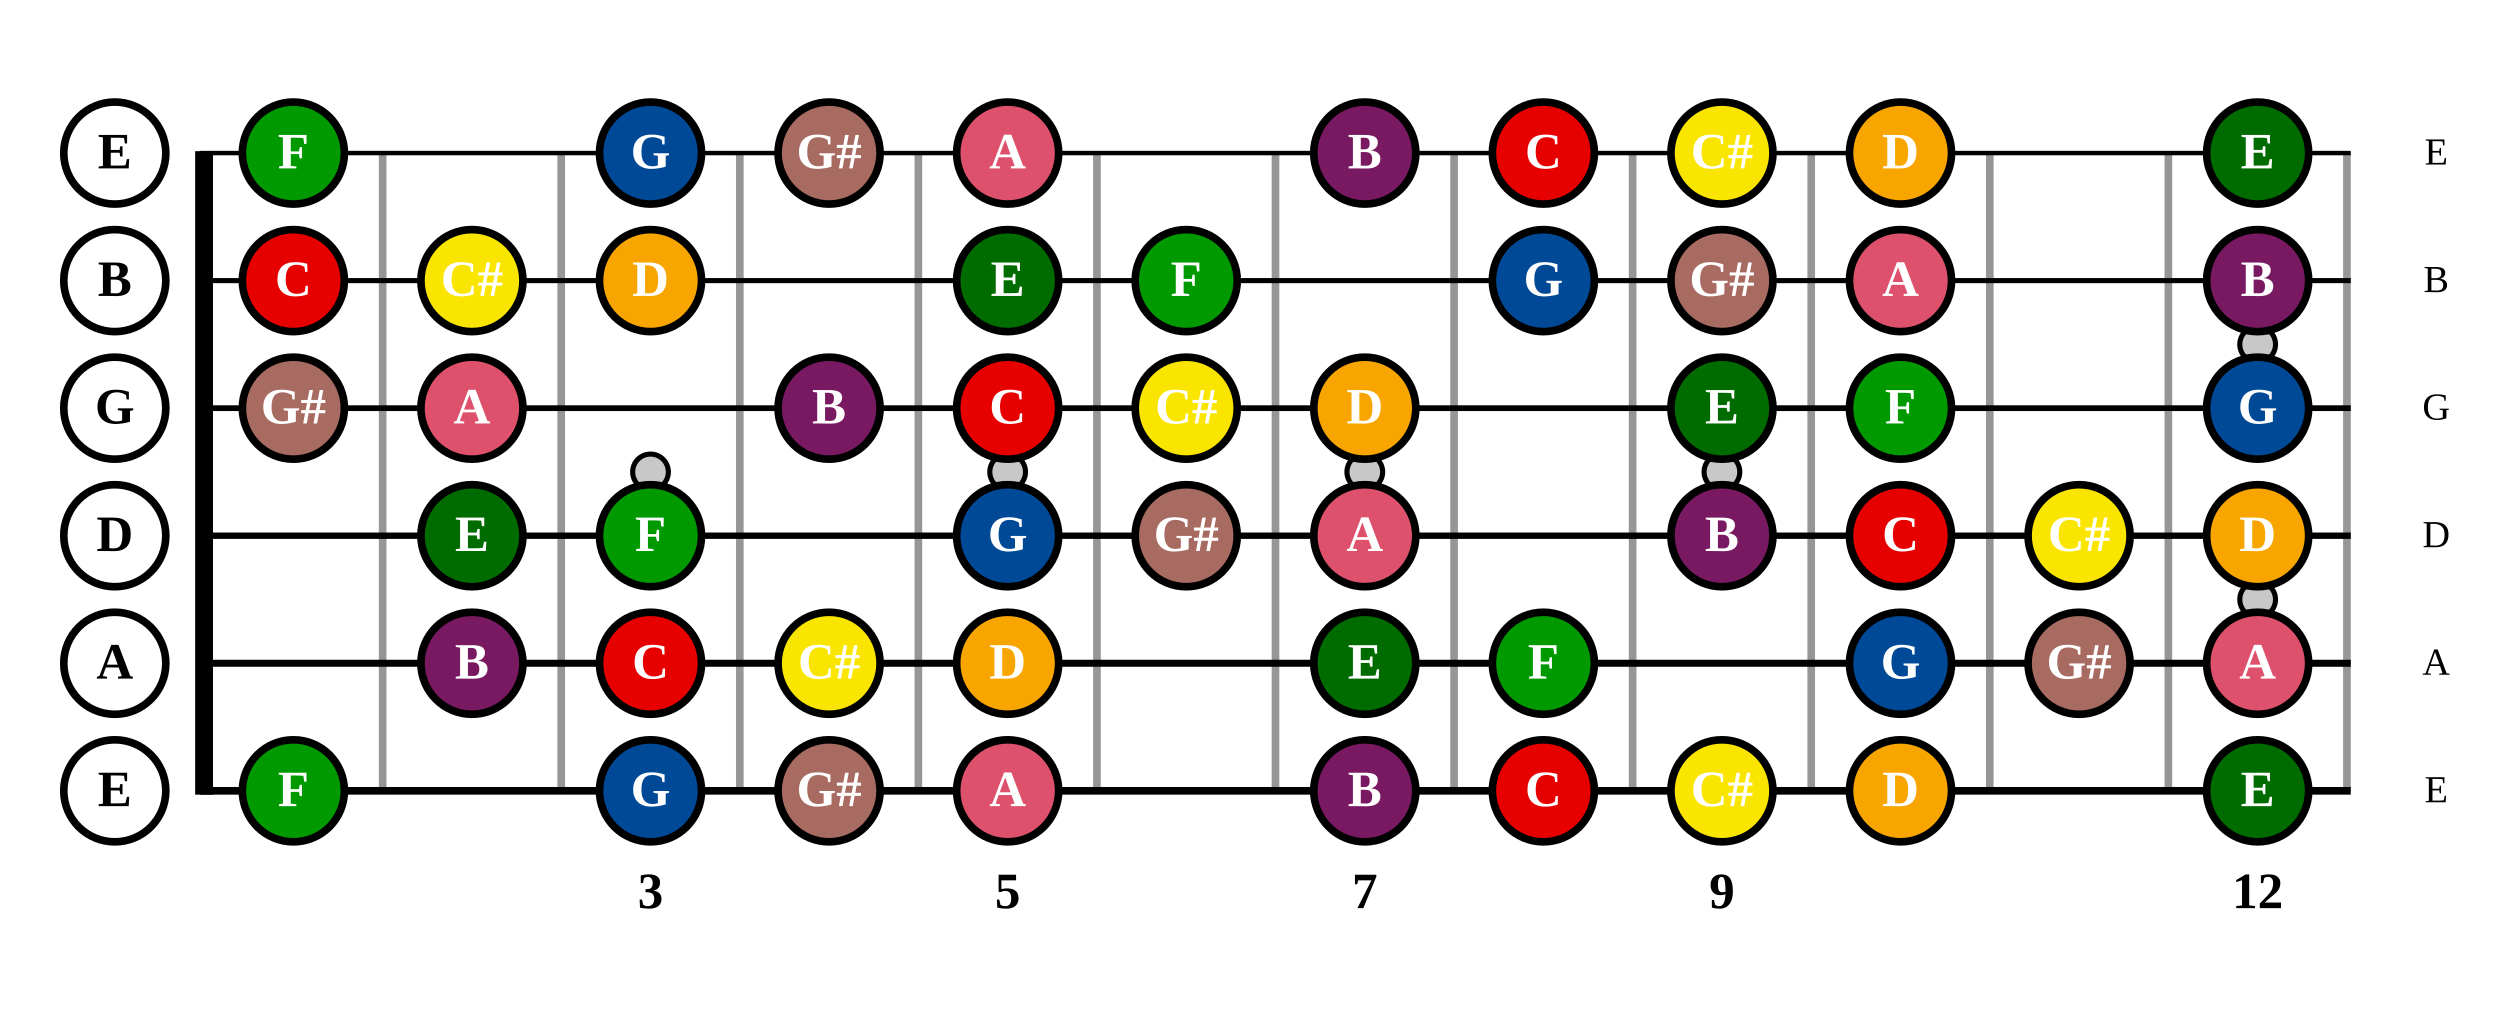
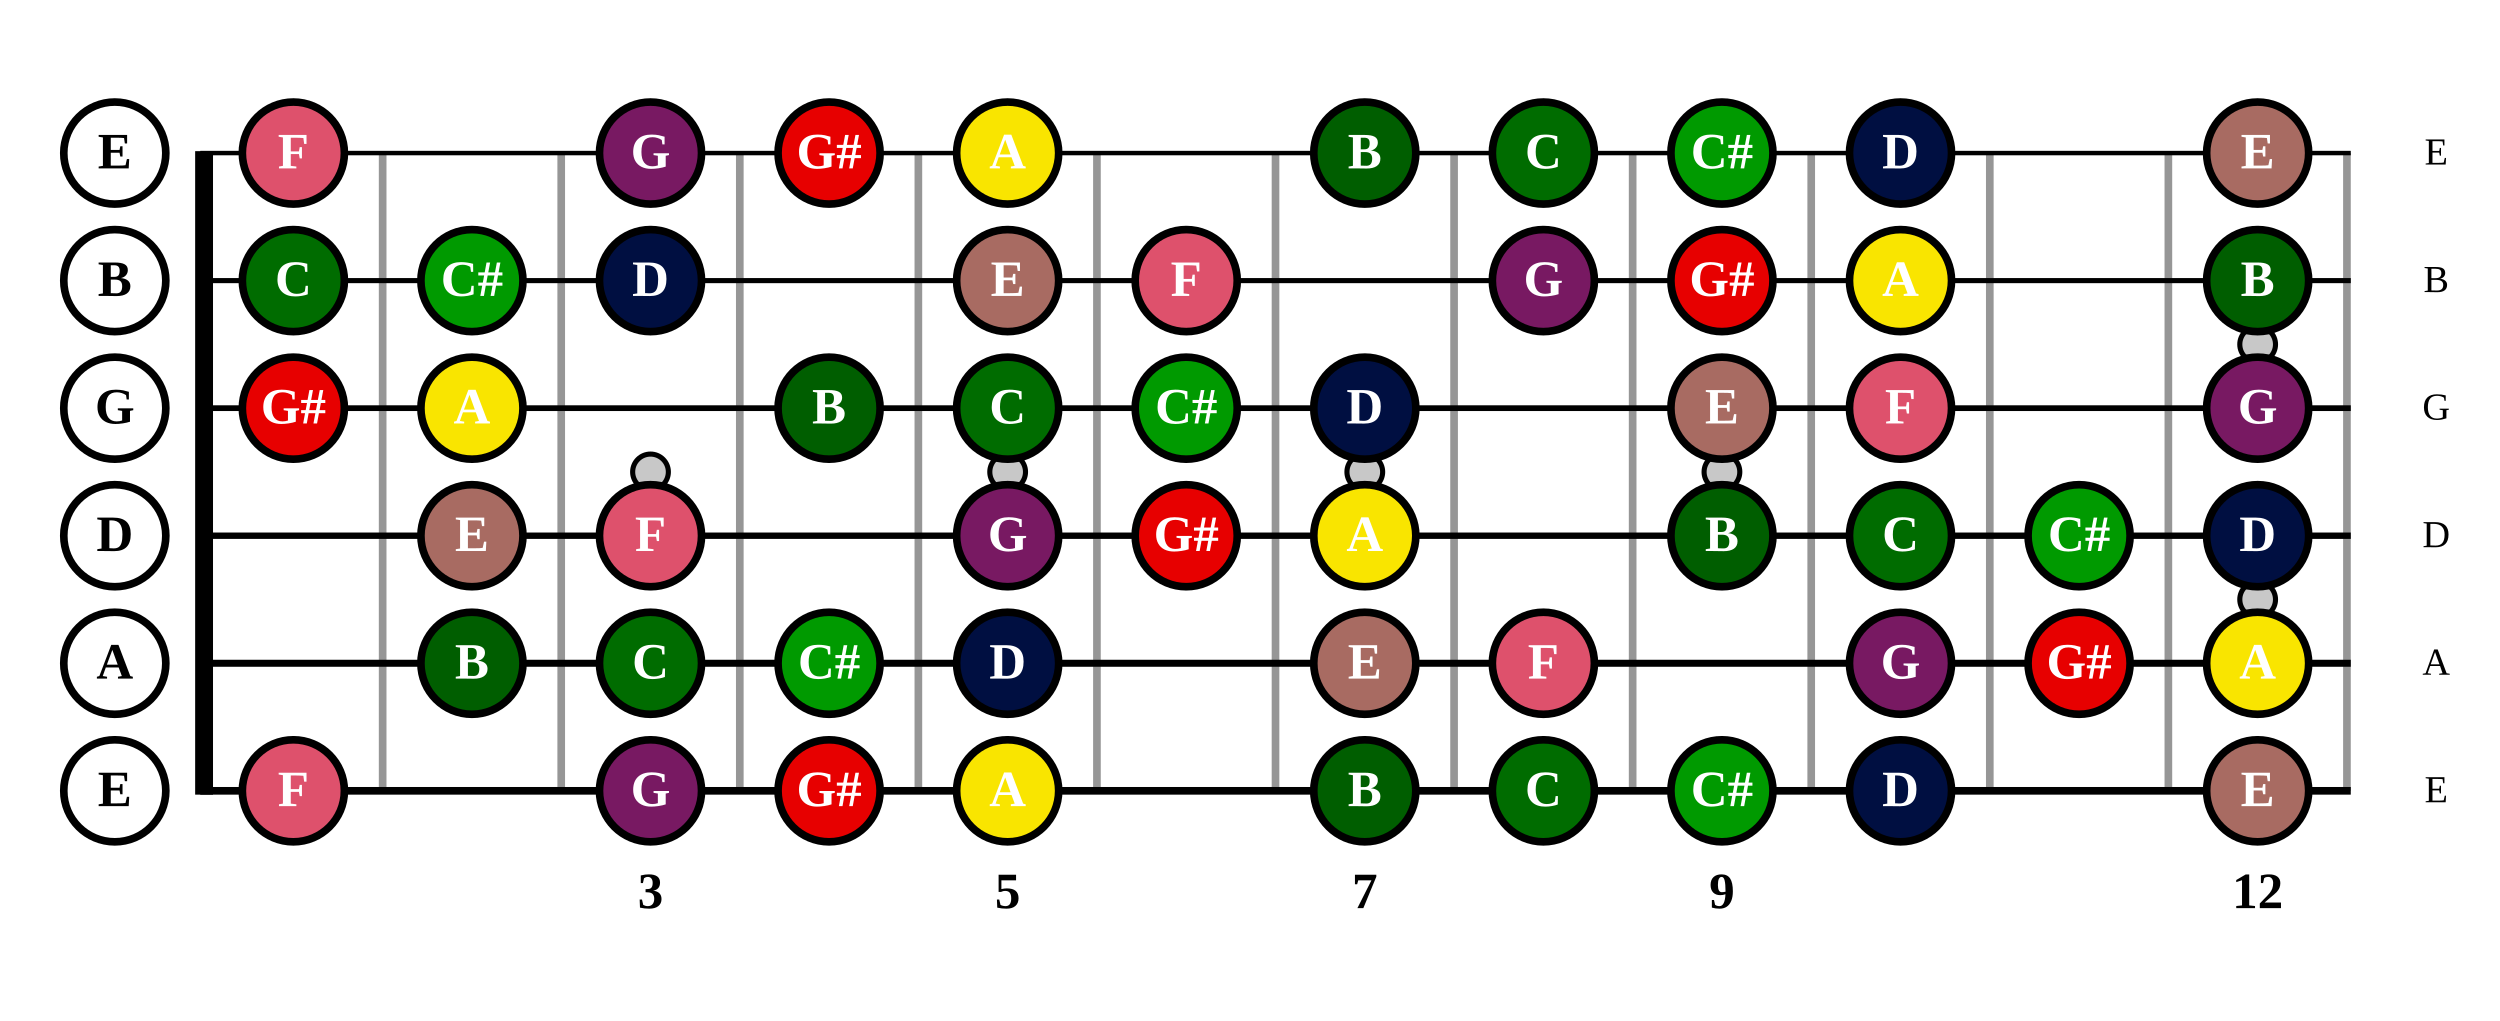
<svg xmlns="http://www.w3.org/2000/svg" baseProfile="tiny" height="400" version="1.2" width="980">
  <defs />
  <line stroke="rgb(0,0,0)" stroke-width="7" x1="80" x2="80" y1="59.25" y2="311.5" />
  <circle cx="255.0" cy="185.0" fill="rgb(200,200,200)" r="7" stroke="rgb(0,0,0)" stroke-width="2" />
  <circle cx="395.0" cy="185.0" fill="rgb(200,200,200)" r="7" stroke="rgb(0,0,0)" stroke-width="2" />
  <circle cx="535.0" cy="185.0" fill="rgb(200,200,200)" r="7" stroke="rgb(0,0,0)" stroke-width="2" />
  <circle cx="675.0" cy="185.0" fill="rgb(200,200,200)" r="7" stroke="rgb(0,0,0)" stroke-width="2" />
  <circle cx="885.0" cy="135.0" fill="rgb(200,200,200)" r="7" stroke="rgb(0,0,0)" stroke-width="2" />
  <circle cx="885.0" cy="235.0" fill="rgb(200,200,200)" r="7" stroke="rgb(0,0,0)" stroke-width="2" />
  <line stroke="rgb(150,150,150)" stroke-width="3" x1="150" x2="150" y1="60" y2="310" />
  <line stroke="rgb(150,150,150)" stroke-width="3" x1="220" x2="220" y1="60" y2="310" />
  <line stroke="rgb(150,150,150)" stroke-width="3" x1="290" x2="290" y1="60" y2="310" />
  <line stroke="rgb(150,150,150)" stroke-width="3" x1="360" x2="360" y1="60" y2="310" />
  <line stroke="rgb(150,150,150)" stroke-width="3" x1="430" x2="430" y1="60" y2="310" />
  <line stroke="rgb(150,150,150)" stroke-width="3" x1="500" x2="500" y1="60" y2="310" />
  <line stroke="rgb(150,150,150)" stroke-width="3" x1="570" x2="570" y1="60" y2="310" />
  <line stroke="rgb(150,150,150)" stroke-width="3" x1="640" x2="640" y1="60" y2="310" />
  <line stroke="rgb(150,150,150)" stroke-width="3" x1="710" x2="710" y1="60" y2="310" />
  <line stroke="rgb(150,150,150)" stroke-width="3" x1="780" x2="780" y1="60" y2="310" />
  <line stroke="rgb(150,150,150)" stroke-width="3" x1="850" x2="850" y1="60" y2="310" />
  <line stroke="rgb(150,150,150)" stroke-width="3" x1="920" x2="920" y1="60" y2="310" />
  <line stroke="rgb(0,0,0)" stroke-width="1.75" x1="78.5" x2="921.5" y1="60" y2="60" />
  <line stroke="rgb(0,0,0)" stroke-width="2.0" x1="78.5" x2="921.5" y1="110" y2="110" />
  <line stroke="rgb(0,0,0)" stroke-width="2.25" x1="78.5" x2="921.5" y1="160" y2="160" />
  <line stroke="rgb(0,0,0)" stroke-width="2.5" x1="78.5" x2="921.5" y1="210" y2="210" />
  <line stroke="rgb(0,0,0)" stroke-width="2.75" x1="78.5" x2="921.5" y1="260" y2="260" />
  <line stroke="rgb(0,0,0)" stroke-width="3.0" x1="78.5" x2="921.5" y1="310" y2="310" />
  <text dy="0.3em" font-size="20" font-weight="bold" style="text-anchor:middle" x="255.0" y="350">3</text>
  <text dy="0.3em" font-size="20" font-weight="bold" style="text-anchor:middle" x="395.0" y="350">5</text>
  <text dy="0.3em" font-size="20" font-weight="bold" style="text-anchor:middle" x="535.0" y="350">7</text>
  <text dy="0.3em" font-size="20" font-weight="bold" style="text-anchor:middle" x="675.0" y="350">9</text>
  <text dy="0.3em" font-size="20" font-weight="bold" style="text-anchor:middle" x="885.0" y="350">12</text>
  <text dy="0.3em" font-size="15" font-weight="normal" style="text-anchor:middle" x="955.0" y="60">E</text>
  <text dy="0.3em" font-size="15" font-weight="normal" style="text-anchor:middle" x="955.0" y="110">B</text>
  <text dy="0.3em" font-size="15" font-weight="normal" style="text-anchor:middle" x="955.0" y="160">G</text>
  <text dy="0.3em" font-size="15" font-weight="normal" style="text-anchor:middle" x="955.0" y="210">D</text>
  <text dy="0.3em" font-size="15" font-weight="normal" style="text-anchor:middle" x="955.0" y="260">A</text>
  <text dy="0.3em" font-size="15" font-weight="normal" style="text-anchor:middle" x="955.0" y="310">E</text>
-   <circle cx="605.0" cy="60" fill="rgb(231, 0, 0)" r="20" stroke="rgb(0,0,0)" stroke-width="3" />
+   <circle cx="325.0" cy="60" fill="rgb(231, 0, 0)" r="20" stroke="rgb(0,0,0)" stroke-width="3" />
+   <text dy="0.3em" fill="rgb(255,255,255)" font-size="20" font-weight="bold" style="text-anchor:middle" x="325.0" y="60">G#</text>
+   <circle cx="395.0" cy="60" fill="rgb(249, 229, 0)" r="20" stroke="rgb(0,0,0)" stroke-width="3" />
+   <text dy="0.3em" fill="rgb(255,255,255)" font-size="20" font-weight="bold" style="text-anchor:middle" x="395.0" y="60">A</text>
+   <circle cx="535.0" cy="60" fill="rgb(0, 94, 0)" r="20" stroke="rgb(0,0,0)" stroke-width="3" />
+   <text dy="0.3em" fill="rgb(255,255,255)" font-size="20" font-weight="bold" style="text-anchor:middle" x="535.0" y="60">B</text>
+   <circle cx="605.0" cy="60" fill="rgb(0, 108, 0)" r="20" stroke="rgb(0,0,0)" stroke-width="3" />
  <text dy="0.3em" fill="rgb(255,255,255)" font-size="20" font-weight="bold" style="text-anchor:middle" x="605.0" y="60">C</text>
-   <circle cx="675.0" cy="60" fill="rgb(249, 229, 0)" r="20" stroke="rgb(0,0,0)" stroke-width="3" />
+   <circle cx="675.0" cy="60" fill="rgb(0, 154, 0)" r="20" stroke="rgb(0,0,0)" stroke-width="3" />
  <text dy="0.3em" fill="rgb(255,255,255)" font-size="20" font-weight="bold" style="text-anchor:middle" x="675.0" y="60">C#</text>
-   <circle cx="745.0" cy="60" fill="rgb(249, 165, 0)" r="20" stroke="rgb(0,0,0)" stroke-width="3" />
+   <circle cx="745.0" cy="60" fill="rgb(0, 15, 65)" r="20" stroke="rgb(0,0,0)" stroke-width="3" />
  <text dy="0.3em" fill="rgb(255,255,255)" font-size="20" font-weight="bold" style="text-anchor:middle" x="745.0" y="60">D</text>
  <circle cx="45.0" cy="60" fill="rgb(255,255,255)" r="20" stroke="rgb(0,0,0)" stroke-width="3" />
  <text dy="0.3em" fill="rgb(0,0,0)" font-size="20" font-weight="bold" style="text-anchor:middle" x="45.0" y="60">E</text>
-   <circle cx="115.0" cy="60" fill="rgb(0, 154, 0)" r="20" stroke="rgb(0,0,0)" stroke-width="3" />
+   <circle cx="115.0" cy="60" fill="rgb(222, 81, 108)" r="20" stroke="rgb(0,0,0)" stroke-width="3" />
  <text dy="0.3em" fill="rgb(255,255,255)" font-size="20" font-weight="bold" style="text-anchor:middle" x="115.0" y="60">F</text>
-   <circle cx="255.0" cy="60" fill="rgb(0, 73, 151)" r="20" stroke="rgb(0,0,0)" stroke-width="3" />
+   <circle cx="255.0" cy="60" fill="rgb(120, 25, 98)" r="20" stroke="rgb(0,0,0)" stroke-width="3" />
  <text dy="0.3em" fill="rgb(255,255,255)" font-size="20" font-weight="bold" style="text-anchor:middle" x="255.0" y="60">G</text>
-   <circle cx="325.0" cy="60" fill="rgb(168, 107, 98)" r="20" stroke="rgb(0,0,0)" stroke-width="3" />
-   <text dy="0.3em" fill="rgb(255,255,255)" font-size="20" font-weight="bold" style="text-anchor:middle" x="325.0" y="60">G#</text>
-   <circle cx="395.0" cy="60" fill="rgb(222, 81, 108)" r="20" stroke="rgb(0,0,0)" stroke-width="3" />
-   <text dy="0.3em" fill="rgb(255,255,255)" font-size="20" font-weight="bold" style="text-anchor:middle" x="395.0" y="60">A</text>
-   <circle cx="535.0" cy="60" fill="rgb(120, 25, 98)" r="20" stroke="rgb(0,0,0)" stroke-width="3" />
-   <text dy="0.3em" fill="rgb(255,255,255)" font-size="20" font-weight="bold" style="text-anchor:middle" x="535.0" y="60">B</text>
-   <circle cx="115.0" cy="110" fill="rgb(231, 0, 0)" r="20" stroke="rgb(0,0,0)" stroke-width="3" />
-   <text dy="0.3em" fill="rgb(255,255,255)" font-size="20" font-weight="bold" style="text-anchor:middle" x="115.0" y="110">C</text>
-   <circle cx="185.0" cy="110" fill="rgb(249, 229, 0)" r="20" stroke="rgb(0,0,0)" stroke-width="3" />
-   <text dy="0.3em" fill="rgb(255,255,255)" font-size="20" font-weight="bold" style="text-anchor:middle" x="185.0" y="110">C#</text>
-   <circle cx="255.0" cy="110" fill="rgb(249, 165, 0)" r="20" stroke="rgb(0,0,0)" stroke-width="3" />
-   <text dy="0.3em" fill="rgb(255,255,255)" font-size="20" font-weight="bold" style="text-anchor:middle" x="255.0" y="110">D</text>
-   <circle cx="395.0" cy="110" fill="rgb(0, 108, 0)" r="20" stroke="rgb(0,0,0)" stroke-width="3" />
-   <text dy="0.3em" fill="rgb(255,255,255)" font-size="20" font-weight="bold" style="text-anchor:middle" x="395.0" y="110">E</text>
-   <circle cx="465.0" cy="110" fill="rgb(0, 154, 0)" r="20" stroke="rgb(0,0,0)" stroke-width="3" />
-   <text dy="0.3em" fill="rgb(255,255,255)" font-size="20" font-weight="bold" style="text-anchor:middle" x="465.0" y="110">F</text>
-   <circle cx="605.0" cy="110" fill="rgb(0, 73, 151)" r="20" stroke="rgb(0,0,0)" stroke-width="3" />
-   <text dy="0.3em" fill="rgb(255,255,255)" font-size="20" font-weight="bold" style="text-anchor:middle" x="605.0" y="110">G</text>
-   <circle cx="675.0" cy="110" fill="rgb(168, 107, 98)" r="20" stroke="rgb(0,0,0)" stroke-width="3" />
+   <circle cx="675.0" cy="110" fill="rgb(231, 0, 0)" r="20" stroke="rgb(0,0,0)" stroke-width="3" />
  <text dy="0.3em" fill="rgb(255,255,255)" font-size="20" font-weight="bold" style="text-anchor:middle" x="675.0" y="110">G#</text>
-   <circle cx="745.0" cy="110" fill="rgb(222, 81, 108)" r="20" stroke="rgb(0,0,0)" stroke-width="3" />
+   <circle cx="745.0" cy="110" fill="rgb(249, 229, 0)" r="20" stroke="rgb(0,0,0)" stroke-width="3" />
  <text dy="0.3em" fill="rgb(255,255,255)" font-size="20" font-weight="bold" style="text-anchor:middle" x="745.0" y="110">A</text>
  <circle cx="45.0" cy="110" fill="rgb(255,255,255)" r="20" stroke="rgb(0,0,0)" stroke-width="3" />
  <text dy="0.3em" fill="rgb(0,0,0)" font-size="20" font-weight="bold" style="text-anchor:middle" x="45.0" y="110">B</text>
-   <circle cx="395.0" cy="160" fill="rgb(231, 0, 0)" r="20" stroke="rgb(0,0,0)" stroke-width="3" />
+   <circle cx="115.0" cy="110" fill="rgb(0, 108, 0)" r="20" stroke="rgb(0,0,0)" stroke-width="3" />
+   <text dy="0.3em" fill="rgb(255,255,255)" font-size="20" font-weight="bold" style="text-anchor:middle" x="115.0" y="110">C</text>
+   <circle cx="185.0" cy="110" fill="rgb(0, 154, 0)" r="20" stroke="rgb(0,0,0)" stroke-width="3" />
+   <text dy="0.3em" fill="rgb(255,255,255)" font-size="20" font-weight="bold" style="text-anchor:middle" x="185.0" y="110">C#</text>
+   <circle cx="255.0" cy="110" fill="rgb(0, 15, 65)" r="20" stroke="rgb(0,0,0)" stroke-width="3" />
+   <text dy="0.3em" fill="rgb(255,255,255)" font-size="20" font-weight="bold" style="text-anchor:middle" x="255.0" y="110">D</text>
+   <circle cx="395.0" cy="110" fill="rgb(168, 107, 98)" r="20" stroke="rgb(0,0,0)" stroke-width="3" />
+   <text dy="0.3em" fill="rgb(255,255,255)" font-size="20" font-weight="bold" style="text-anchor:middle" x="395.0" y="110">E</text>
+   <circle cx="465.0" cy="110" fill="rgb(222, 81, 108)" r="20" stroke="rgb(0,0,0)" stroke-width="3" />
+   <text dy="0.3em" fill="rgb(255,255,255)" font-size="20" font-weight="bold" style="text-anchor:middle" x="465.0" y="110">F</text>
+   <circle cx="605.0" cy="110" fill="rgb(120, 25, 98)" r="20" stroke="rgb(0,0,0)" stroke-width="3" />
+   <text dy="0.3em" fill="rgb(255,255,255)" font-size="20" font-weight="bold" style="text-anchor:middle" x="605.0" y="110">G</text>
+   <circle cx="115.0" cy="160" fill="rgb(231, 0, 0)" r="20" stroke="rgb(0,0,0)" stroke-width="3" />
+   <text dy="0.3em" fill="rgb(255,255,255)" font-size="20" font-weight="bold" style="text-anchor:middle" x="115.0" y="160">G#</text>
+   <circle cx="185.0" cy="160" fill="rgb(249, 229, 0)" r="20" stroke="rgb(0,0,0)" stroke-width="3" />
+   <text dy="0.3em" fill="rgb(255,255,255)" font-size="20" font-weight="bold" style="text-anchor:middle" x="185.0" y="160">A</text>
+   <circle cx="325.0" cy="160" fill="rgb(0, 94, 0)" r="20" stroke="rgb(0,0,0)" stroke-width="3" />
+   <text dy="0.3em" fill="rgb(255,255,255)" font-size="20" font-weight="bold" style="text-anchor:middle" x="325.0" y="160">B</text>
+   <circle cx="395.0" cy="160" fill="rgb(0, 108, 0)" r="20" stroke="rgb(0,0,0)" stroke-width="3" />
  <text dy="0.3em" fill="rgb(255,255,255)" font-size="20" font-weight="bold" style="text-anchor:middle" x="395.0" y="160">C</text>
-   <circle cx="465.0" cy="160" fill="rgb(249, 229, 0)" r="20" stroke="rgb(0,0,0)" stroke-width="3" />
+   <circle cx="465.0" cy="160" fill="rgb(0, 154, 0)" r="20" stroke="rgb(0,0,0)" stroke-width="3" />
  <text dy="0.3em" fill="rgb(255,255,255)" font-size="20" font-weight="bold" style="text-anchor:middle" x="465.0" y="160">C#</text>
-   <circle cx="535.0" cy="160" fill="rgb(249, 165, 0)" r="20" stroke="rgb(0,0,0)" stroke-width="3" />
+   <circle cx="535.0" cy="160" fill="rgb(0, 15, 65)" r="20" stroke="rgb(0,0,0)" stroke-width="3" />
  <text dy="0.3em" fill="rgb(255,255,255)" font-size="20" font-weight="bold" style="text-anchor:middle" x="535.0" y="160">D</text>
-   <circle cx="675.0" cy="160" fill="rgb(0, 108, 0)" r="20" stroke="rgb(0,0,0)" stroke-width="3" />
+   <circle cx="675.0" cy="160" fill="rgb(168, 107, 98)" r="20" stroke="rgb(0,0,0)" stroke-width="3" />
  <text dy="0.3em" fill="rgb(255,255,255)" font-size="20" font-weight="bold" style="text-anchor:middle" x="675.0" y="160">E</text>
-   <circle cx="745.0" cy="160" fill="rgb(0, 154, 0)" r="20" stroke="rgb(0,0,0)" stroke-width="3" />
+   <circle cx="745.0" cy="160" fill="rgb(222, 81, 108)" r="20" stroke="rgb(0,0,0)" stroke-width="3" />
  <text dy="0.3em" fill="rgb(255,255,255)" font-size="20" font-weight="bold" style="text-anchor:middle" x="745.0" y="160">F</text>
  <circle cx="45.0" cy="160" fill="rgb(255,255,255)" r="20" stroke="rgb(0,0,0)" stroke-width="3" />
  <text dy="0.3em" fill="rgb(0,0,0)" font-size="20" font-weight="bold" style="text-anchor:middle" x="45.0" y="160">G</text>
-   <circle cx="115.0" cy="160" fill="rgb(168, 107, 98)" r="20" stroke="rgb(0,0,0)" stroke-width="3" />
-   <text dy="0.3em" fill="rgb(255,255,255)" font-size="20" font-weight="bold" style="text-anchor:middle" x="115.0" y="160">G#</text>
-   <circle cx="185.0" cy="160" fill="rgb(222, 81, 108)" r="20" stroke="rgb(0,0,0)" stroke-width="3" />
-   <text dy="0.3em" fill="rgb(255,255,255)" font-size="20" font-weight="bold" style="text-anchor:middle" x="185.0" y="160">A</text>
-   <circle cx="325.0" cy="160" fill="rgb(120, 25, 98)" r="20" stroke="rgb(0,0,0)" stroke-width="3" />
-   <text dy="0.3em" fill="rgb(255,255,255)" font-size="20" font-weight="bold" style="text-anchor:middle" x="325.0" y="160">B</text>
-   <circle cx="745.0" cy="210" fill="rgb(231, 0, 0)" r="20" stroke="rgb(0,0,0)" stroke-width="3" />
+   <circle cx="465.0" cy="210" fill="rgb(231, 0, 0)" r="20" stroke="rgb(0,0,0)" stroke-width="3" />
+   <text dy="0.3em" fill="rgb(255,255,255)" font-size="20" font-weight="bold" style="text-anchor:middle" x="465.0" y="210">G#</text>
+   <circle cx="535.0" cy="210" fill="rgb(249, 229, 0)" r="20" stroke="rgb(0,0,0)" stroke-width="3" />
+   <text dy="0.3em" fill="rgb(255,255,255)" font-size="20" font-weight="bold" style="text-anchor:middle" x="535.0" y="210">A</text>
+   <circle cx="675.0" cy="210" fill="rgb(0, 94, 0)" r="20" stroke="rgb(0,0,0)" stroke-width="3" />
+   <text dy="0.3em" fill="rgb(255,255,255)" font-size="20" font-weight="bold" style="text-anchor:middle" x="675.0" y="210">B</text>
+   <circle cx="745.0" cy="210" fill="rgb(0, 108, 0)" r="20" stroke="rgb(0,0,0)" stroke-width="3" />
  <text dy="0.3em" fill="rgb(255,255,255)" font-size="20" font-weight="bold" style="text-anchor:middle" x="745.0" y="210">C</text>
-   <circle cx="815.0" cy="210" fill="rgb(249, 229, 0)" r="20" stroke="rgb(0,0,0)" stroke-width="3" />
+   <circle cx="815.0" cy="210" fill="rgb(0, 154, 0)" r="20" stroke="rgb(0,0,0)" stroke-width="3" />
  <text dy="0.3em" fill="rgb(255,255,255)" font-size="20" font-weight="bold" style="text-anchor:middle" x="815.0" y="210">C#</text>
  <circle cx="45.0" cy="210" fill="rgb(255,255,255)" r="20" stroke="rgb(0,0,0)" stroke-width="3" />
  <text dy="0.3em" fill="rgb(0,0,0)" font-size="20" font-weight="bold" style="text-anchor:middle" x="45.0" y="210">D</text>
-   <circle cx="185.0" cy="210" fill="rgb(0, 108, 0)" r="20" stroke="rgb(0,0,0)" stroke-width="3" />
+   <circle cx="185.0" cy="210" fill="rgb(168, 107, 98)" r="20" stroke="rgb(0,0,0)" stroke-width="3" />
  <text dy="0.3em" fill="rgb(255,255,255)" font-size="20" font-weight="bold" style="text-anchor:middle" x="185.0" y="210">E</text>
-   <circle cx="255.0" cy="210" fill="rgb(0, 154, 0)" r="20" stroke="rgb(0,0,0)" stroke-width="3" />
+   <circle cx="255.0" cy="210" fill="rgb(222, 81, 108)" r="20" stroke="rgb(0,0,0)" stroke-width="3" />
  <text dy="0.3em" fill="rgb(255,255,255)" font-size="20" font-weight="bold" style="text-anchor:middle" x="255.0" y="210">F</text>
-   <circle cx="395.0" cy="210" fill="rgb(0, 73, 151)" r="20" stroke="rgb(0,0,0)" stroke-width="3" />
+   <circle cx="395.0" cy="210" fill="rgb(120, 25, 98)" r="20" stroke="rgb(0,0,0)" stroke-width="3" />
  <text dy="0.3em" fill="rgb(255,255,255)" font-size="20" font-weight="bold" style="text-anchor:middle" x="395.0" y="210">G</text>
-   <circle cx="465.0" cy="210" fill="rgb(168, 107, 98)" r="20" stroke="rgb(0,0,0)" stroke-width="3" />
-   <text dy="0.3em" fill="rgb(255,255,255)" font-size="20" font-weight="bold" style="text-anchor:middle" x="465.0" y="210">G#</text>
-   <circle cx="535.0" cy="210" fill="rgb(222, 81, 108)" r="20" stroke="rgb(0,0,0)" stroke-width="3" />
-   <text dy="0.3em" fill="rgb(255,255,255)" font-size="20" font-weight="bold" style="text-anchor:middle" x="535.0" y="210">A</text>
-   <circle cx="675.0" cy="210" fill="rgb(120, 25, 98)" r="20" stroke="rgb(0,0,0)" stroke-width="3" />
-   <text dy="0.3em" fill="rgb(255,255,255)" font-size="20" font-weight="bold" style="text-anchor:middle" x="675.0" y="210">B</text>
-   <circle cx="255.0" cy="260" fill="rgb(231, 0, 0)" r="20" stroke="rgb(0,0,0)" stroke-width="3" />
-   <text dy="0.3em" fill="rgb(255,255,255)" font-size="20" font-weight="bold" style="text-anchor:middle" x="255.0" y="260">C</text>
-   <circle cx="325.0" cy="260" fill="rgb(249, 229, 0)" r="20" stroke="rgb(0,0,0)" stroke-width="3" />
-   <text dy="0.3em" fill="rgb(255,255,255)" font-size="20" font-weight="bold" style="text-anchor:middle" x="325.0" y="260">C#</text>
-   <circle cx="395.0" cy="260" fill="rgb(249, 165, 0)" r="20" stroke="rgb(0,0,0)" stroke-width="3" />
-   <text dy="0.3em" fill="rgb(255,255,255)" font-size="20" font-weight="bold" style="text-anchor:middle" x="395.0" y="260">D</text>
-   <circle cx="535.0" cy="260" fill="rgb(0, 108, 0)" r="20" stroke="rgb(0,0,0)" stroke-width="3" />
-   <text dy="0.3em" fill="rgb(255,255,255)" font-size="20" font-weight="bold" style="text-anchor:middle" x="535.0" y="260">E</text>
-   <circle cx="605.0" cy="260" fill="rgb(0, 154, 0)" r="20" stroke="rgb(0,0,0)" stroke-width="3" />
-   <text dy="0.3em" fill="rgb(255,255,255)" font-size="20" font-weight="bold" style="text-anchor:middle" x="605.0" y="260">F</text>
-   <circle cx="745.0" cy="260" fill="rgb(0, 73, 151)" r="20" stroke="rgb(0,0,0)" stroke-width="3" />
-   <text dy="0.3em" fill="rgb(255,255,255)" font-size="20" font-weight="bold" style="text-anchor:middle" x="745.0" y="260">G</text>
-   <circle cx="815.0" cy="260" fill="rgb(168, 107, 98)" r="20" stroke="rgb(0,0,0)" stroke-width="3" />
+   <circle cx="815.0" cy="260" fill="rgb(231, 0, 0)" r="20" stroke="rgb(0,0,0)" stroke-width="3" />
  <text dy="0.3em" fill="rgb(255,255,255)" font-size="20" font-weight="bold" style="text-anchor:middle" x="815.0" y="260">G#</text>
  <circle cx="45.0" cy="260" fill="rgb(255,255,255)" r="20" stroke="rgb(0,0,0)" stroke-width="3" />
  <text dy="0.3em" fill="rgb(0,0,0)" font-size="20" font-weight="bold" style="text-anchor:middle" x="45.0" y="260">A</text>
-   <circle cx="185.0" cy="260" fill="rgb(120, 25, 98)" r="20" stroke="rgb(0,0,0)" stroke-width="3" />
+   <circle cx="185.0" cy="260" fill="rgb(0, 94, 0)" r="20" stroke="rgb(0,0,0)" stroke-width="3" />
  <text dy="0.3em" fill="rgb(255,255,255)" font-size="20" font-weight="bold" style="text-anchor:middle" x="185.0" y="260">B</text>
-   <circle cx="605.0" cy="310" fill="rgb(231, 0, 0)" r="20" stroke="rgb(0,0,0)" stroke-width="3" />
+   <circle cx="255.0" cy="260" fill="rgb(0, 108, 0)" r="20" stroke="rgb(0,0,0)" stroke-width="3" />
+   <text dy="0.3em" fill="rgb(255,255,255)" font-size="20" font-weight="bold" style="text-anchor:middle" x="255.0" y="260">C</text>
+   <circle cx="325.0" cy="260" fill="rgb(0, 154, 0)" r="20" stroke="rgb(0,0,0)" stroke-width="3" />
+   <text dy="0.3em" fill="rgb(255,255,255)" font-size="20" font-weight="bold" style="text-anchor:middle" x="325.0" y="260">C#</text>
+   <circle cx="395.0" cy="260" fill="rgb(0, 15, 65)" r="20" stroke="rgb(0,0,0)" stroke-width="3" />
+   <text dy="0.3em" fill="rgb(255,255,255)" font-size="20" font-weight="bold" style="text-anchor:middle" x="395.0" y="260">D</text>
+   <circle cx="535.0" cy="260" fill="rgb(168, 107, 98)" r="20" stroke="rgb(0,0,0)" stroke-width="3" />
+   <text dy="0.3em" fill="rgb(255,255,255)" font-size="20" font-weight="bold" style="text-anchor:middle" x="535.0" y="260">E</text>
+   <circle cx="605.0" cy="260" fill="rgb(222, 81, 108)" r="20" stroke="rgb(0,0,0)" stroke-width="3" />
+   <text dy="0.3em" fill="rgb(255,255,255)" font-size="20" font-weight="bold" style="text-anchor:middle" x="605.0" y="260">F</text>
+   <circle cx="745.0" cy="260" fill="rgb(120, 25, 98)" r="20" stroke="rgb(0,0,0)" stroke-width="3" />
+   <text dy="0.3em" fill="rgb(255,255,255)" font-size="20" font-weight="bold" style="text-anchor:middle" x="745.0" y="260">G</text>
+   <circle cx="325.0" cy="310" fill="rgb(231, 0, 0)" r="20" stroke="rgb(0,0,0)" stroke-width="3" />
+   <text dy="0.3em" fill="rgb(255,255,255)" font-size="20" font-weight="bold" style="text-anchor:middle" x="325.0" y="310">G#</text>
+   <circle cx="395.0" cy="310" fill="rgb(249, 229, 0)" r="20" stroke="rgb(0,0,0)" stroke-width="3" />
+   <text dy="0.3em" fill="rgb(255,255,255)" font-size="20" font-weight="bold" style="text-anchor:middle" x="395.0" y="310">A</text>
+   <circle cx="535.0" cy="310" fill="rgb(0, 94, 0)" r="20" stroke="rgb(0,0,0)" stroke-width="3" />
+   <text dy="0.3em" fill="rgb(255,255,255)" font-size="20" font-weight="bold" style="text-anchor:middle" x="535.0" y="310">B</text>
+   <circle cx="605.0" cy="310" fill="rgb(0, 108, 0)" r="20" stroke="rgb(0,0,0)" stroke-width="3" />
  <text dy="0.3em" fill="rgb(255,255,255)" font-size="20" font-weight="bold" style="text-anchor:middle" x="605.0" y="310">C</text>
-   <circle cx="675.0" cy="310" fill="rgb(249, 229, 0)" r="20" stroke="rgb(0,0,0)" stroke-width="3" />
+   <circle cx="675.0" cy="310" fill="rgb(0, 154, 0)" r="20" stroke="rgb(0,0,0)" stroke-width="3" />
  <text dy="0.3em" fill="rgb(255,255,255)" font-size="20" font-weight="bold" style="text-anchor:middle" x="675.0" y="310">C#</text>
-   <circle cx="745.0" cy="310" fill="rgb(249, 165, 0)" r="20" stroke="rgb(0,0,0)" stroke-width="3" />
+   <circle cx="745.0" cy="310" fill="rgb(0, 15, 65)" r="20" stroke="rgb(0,0,0)" stroke-width="3" />
  <text dy="0.3em" fill="rgb(255,255,255)" font-size="20" font-weight="bold" style="text-anchor:middle" x="745.0" y="310">D</text>
  <circle cx="45.0" cy="310" fill="rgb(255,255,255)" r="20" stroke="rgb(0,0,0)" stroke-width="3" />
  <text dy="0.3em" fill="rgb(0,0,0)" font-size="20" font-weight="bold" style="text-anchor:middle" x="45.0" y="310">E</text>
-   <circle cx="115.0" cy="310" fill="rgb(0, 154, 0)" r="20" stroke="rgb(0,0,0)" stroke-width="3" />
+   <circle cx="115.0" cy="310" fill="rgb(222, 81, 108)" r="20" stroke="rgb(0,0,0)" stroke-width="3" />
  <text dy="0.3em" fill="rgb(255,255,255)" font-size="20" font-weight="bold" style="text-anchor:middle" x="115.0" y="310">F</text>
-   <circle cx="255.0" cy="310" fill="rgb(0, 73, 151)" r="20" stroke="rgb(0,0,0)" stroke-width="3" />
+   <circle cx="255.0" cy="310" fill="rgb(120, 25, 98)" r="20" stroke="rgb(0,0,0)" stroke-width="3" />
  <text dy="0.3em" fill="rgb(255,255,255)" font-size="20" font-weight="bold" style="text-anchor:middle" x="255.0" y="310">G</text>
-   <circle cx="325.0" cy="310" fill="rgb(168, 107, 98)" r="20" stroke="rgb(0,0,0)" stroke-width="3" />
-   <text dy="0.3em" fill="rgb(255,255,255)" font-size="20" font-weight="bold" style="text-anchor:middle" x="325.0" y="310">G#</text>
-   <circle cx="395.0" cy="310" fill="rgb(222, 81, 108)" r="20" stroke="rgb(0,0,0)" stroke-width="3" />
-   <text dy="0.3em" fill="rgb(255,255,255)" font-size="20" font-weight="bold" style="text-anchor:middle" x="395.0" y="310">A</text>
-   <circle cx="535.0" cy="310" fill="rgb(120, 25, 98)" r="20" stroke="rgb(0,0,0)" stroke-width="3" />
-   <text dy="0.3em" fill="rgb(255,255,255)" font-size="20" font-weight="bold" style="text-anchor:middle" x="535.0" y="310">B</text>
-   <circle cx="885.0" cy="60" fill="rgb(0, 108, 0)" r="20" stroke="rgb(0,0,0)" stroke-width="3" />
+   <circle cx="885.0" cy="60" fill="rgb(168, 107, 98)" r="20" stroke="rgb(0,0,0)" stroke-width="3" />
  <text dy="0.3em" fill="rgb(255,255,255)" font-size="20" font-weight="bold" style="text-anchor:middle" x="885.0" y="60">E</text>
-   <circle cx="885.0" cy="110" fill="rgb(120, 25, 98)" r="20" stroke="rgb(0,0,0)" stroke-width="3" />
+   <circle cx="885.0" cy="110" fill="rgb(0, 94, 0)" r="20" stroke="rgb(0,0,0)" stroke-width="3" />
  <text dy="0.3em" fill="rgb(255,255,255)" font-size="20" font-weight="bold" style="text-anchor:middle" x="885.0" y="110">B</text>
-   <circle cx="885.0" cy="160" fill="rgb(0, 73, 151)" r="20" stroke="rgb(0,0,0)" stroke-width="3" />
+   <circle cx="885.0" cy="160" fill="rgb(120, 25, 98)" r="20" stroke="rgb(0,0,0)" stroke-width="3" />
  <text dy="0.3em" fill="rgb(255,255,255)" font-size="20" font-weight="bold" style="text-anchor:middle" x="885.0" y="160">G</text>
-   <circle cx="885.0" cy="210" fill="rgb(249, 165, 0)" r="20" stroke="rgb(0,0,0)" stroke-width="3" />
+   <circle cx="885.0" cy="210" fill="rgb(0, 15, 65)" r="20" stroke="rgb(0,0,0)" stroke-width="3" />
  <text dy="0.3em" fill="rgb(255,255,255)" font-size="20" font-weight="bold" style="text-anchor:middle" x="885.0" y="210">D</text>
-   <circle cx="885.0" cy="260" fill="rgb(222, 81, 108)" r="20" stroke="rgb(0,0,0)" stroke-width="3" />
+   <circle cx="885.0" cy="260" fill="rgb(249, 229, 0)" r="20" stroke="rgb(0,0,0)" stroke-width="3" />
  <text dy="0.3em" fill="rgb(255,255,255)" font-size="20" font-weight="bold" style="text-anchor:middle" x="885.0" y="260">A</text>
-   <circle cx="885.0" cy="310" fill="rgb(0, 108, 0)" r="20" stroke="rgb(0,0,0)" stroke-width="3" />
+   <circle cx="885.0" cy="310" fill="rgb(168, 107, 98)" r="20" stroke="rgb(0,0,0)" stroke-width="3" />
  <text dy="0.3em" fill="rgb(255,255,255)" font-size="20" font-weight="bold" style="text-anchor:middle" x="885.0" y="310">E</text>
</svg>
